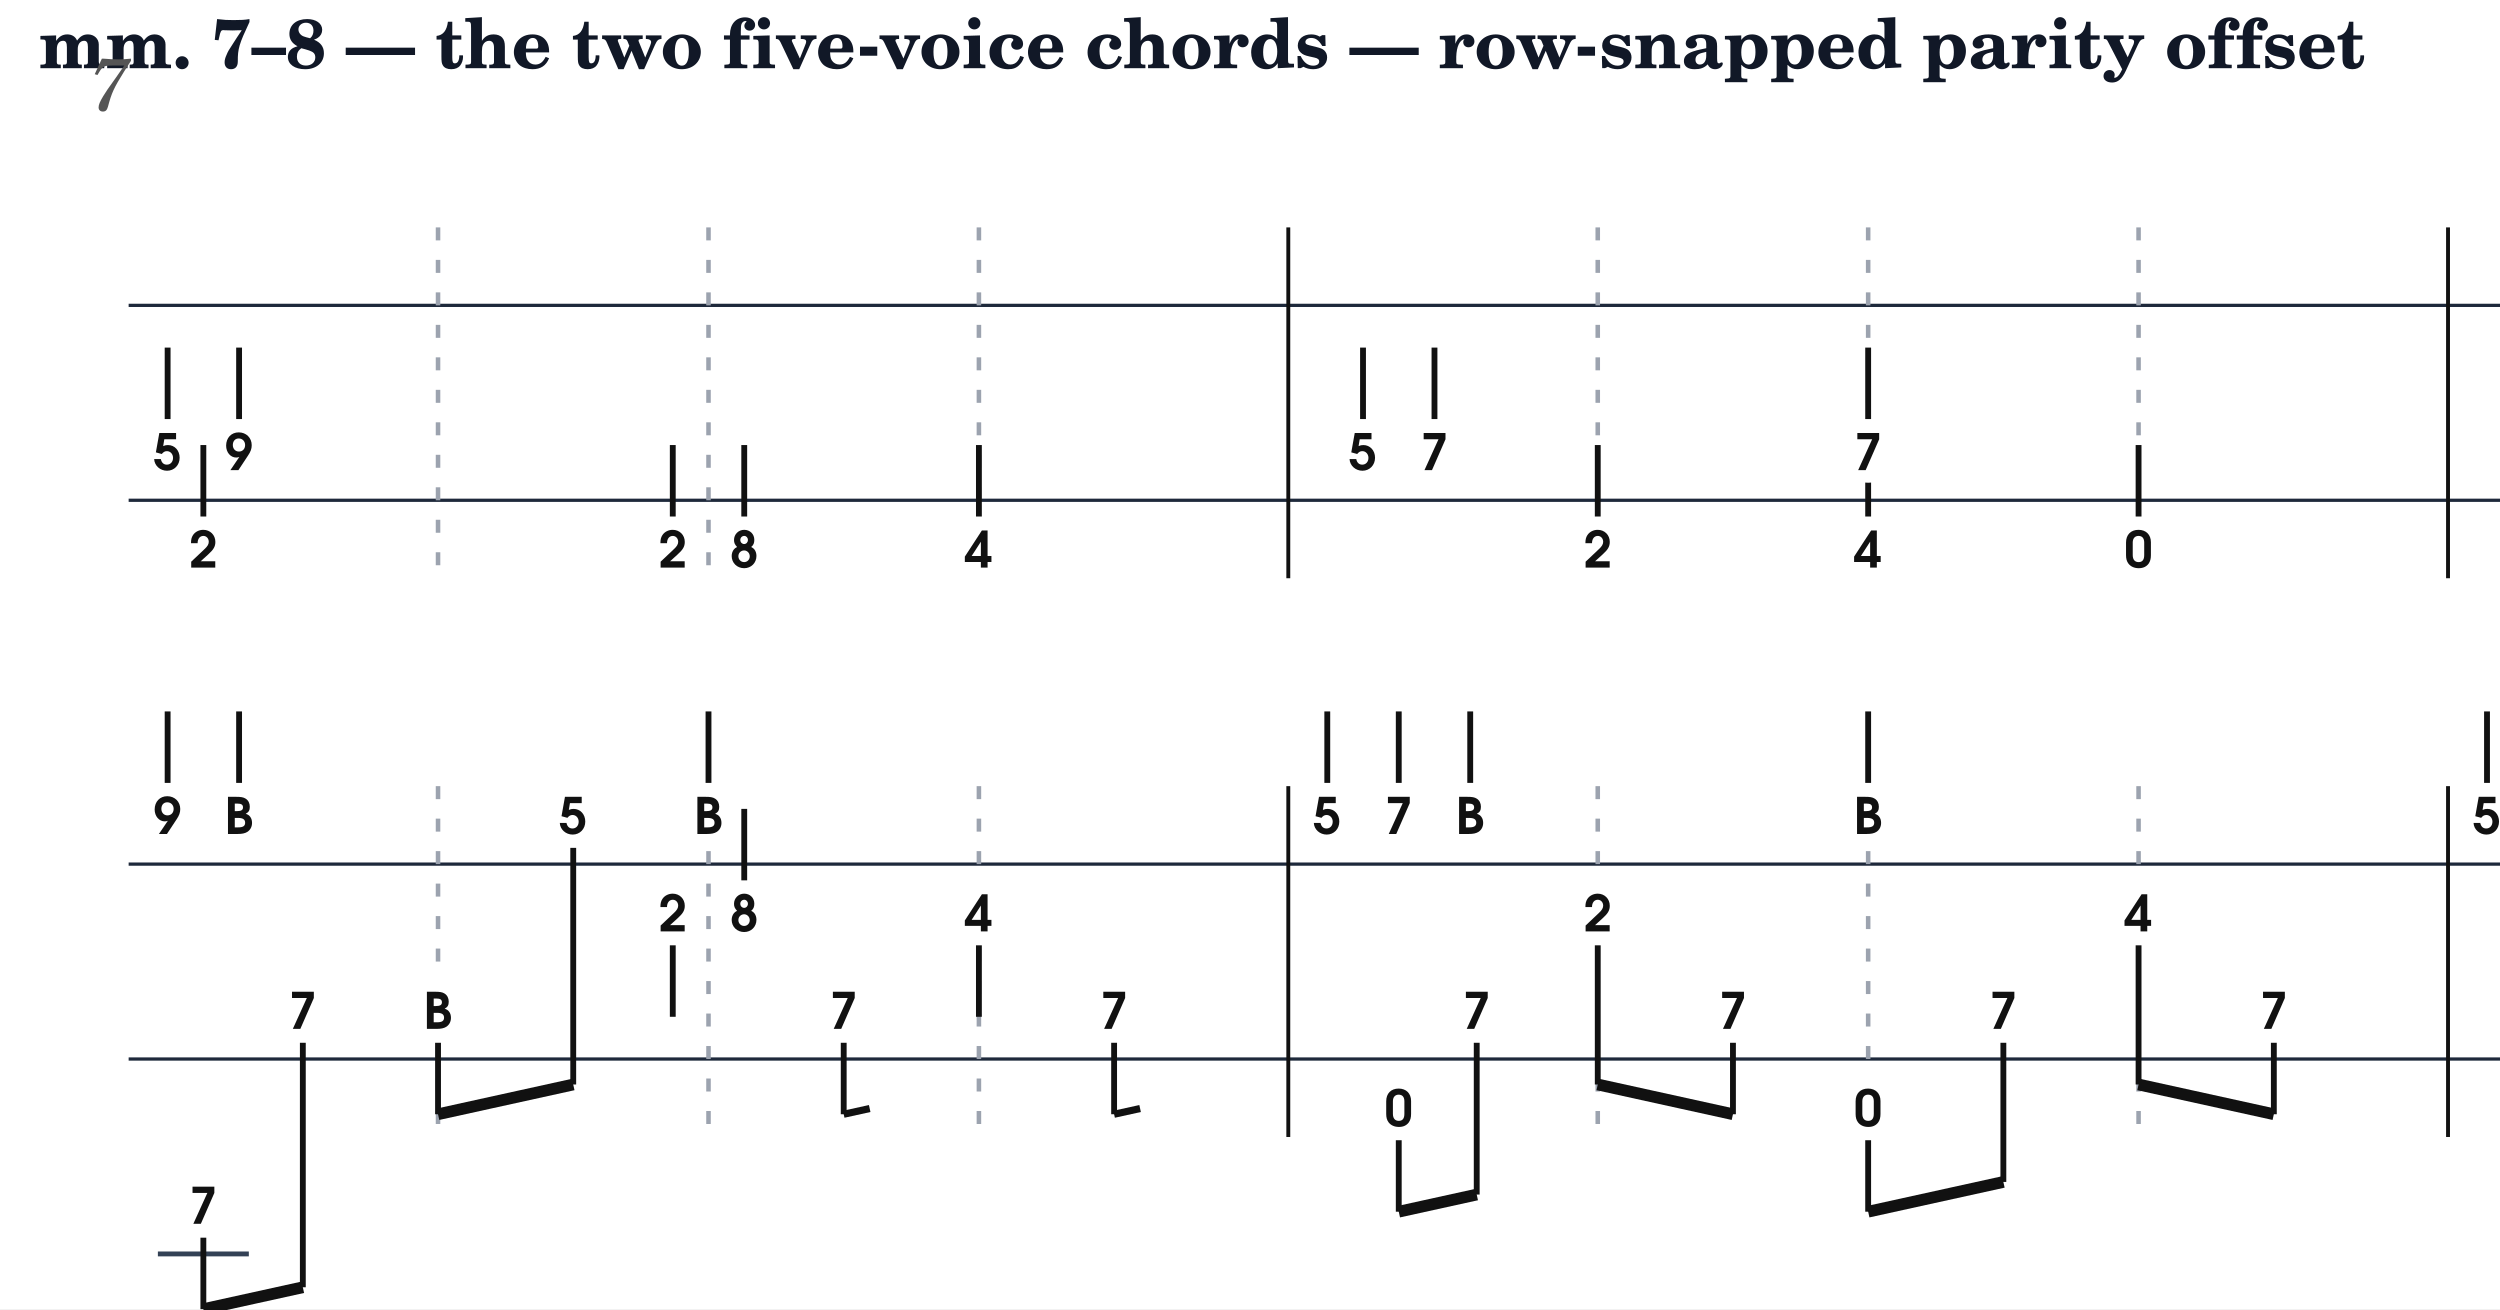
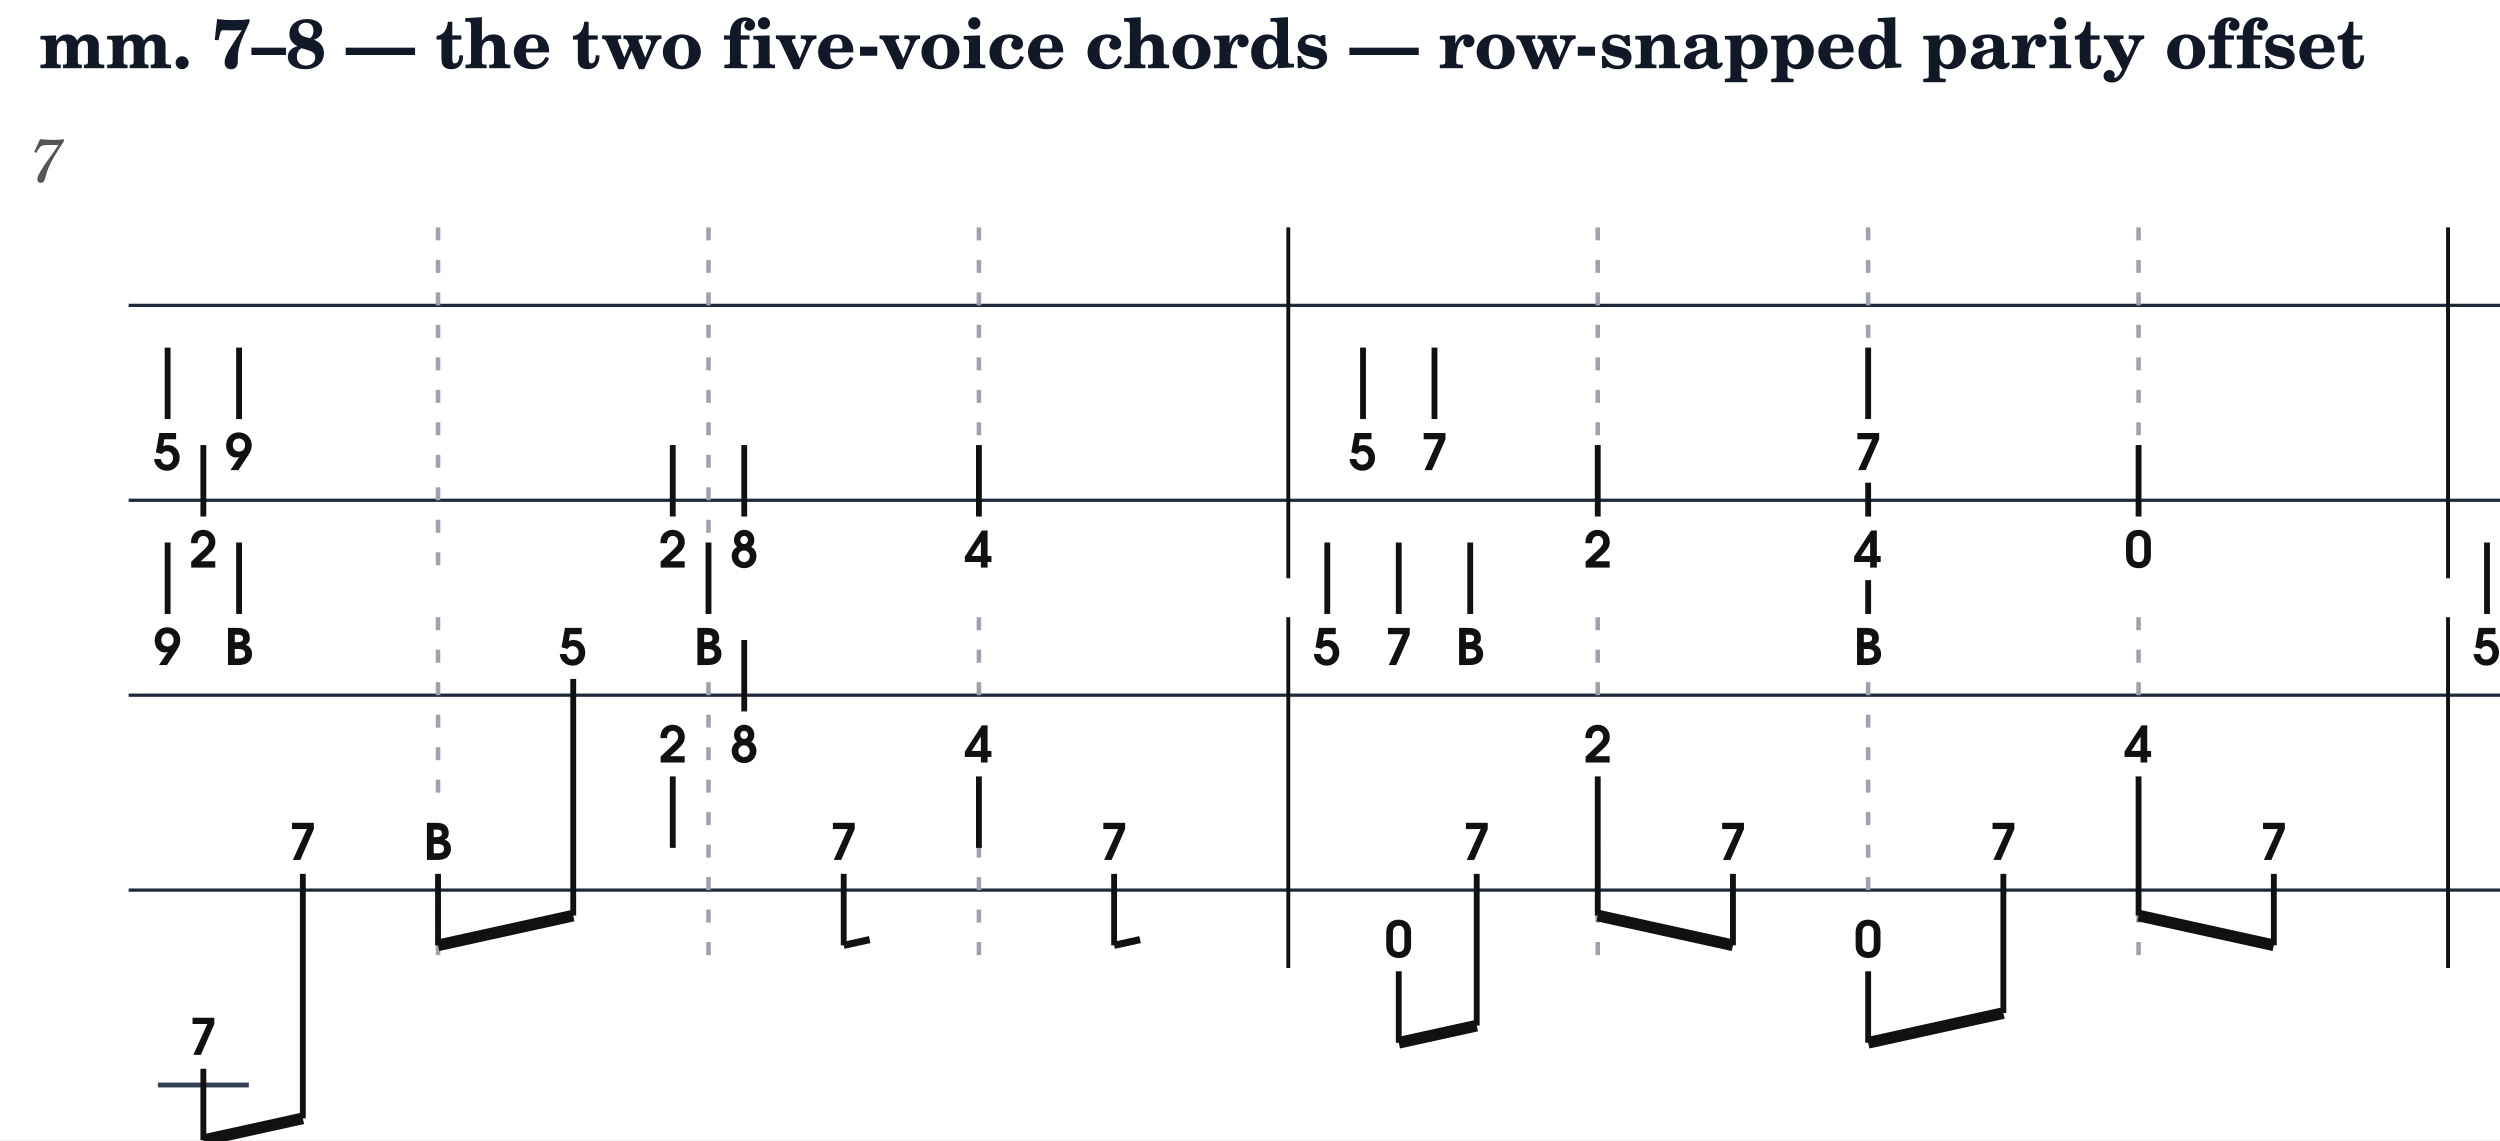
- <svg xmlns="http://www.w3.org/2000/svg" viewBox="16.00 540.26 384.79 201.50" width="384.79pt" height="201.50pt" style="background:#FFFFFF;">
+ <svg xmlns="http://www.w3.org/2000/svg" viewBox="16.00 540.26 384.79 175.50" width="384.79pt" height="175.50pt" style="background:#FFFFFF;">
  <defs>
    <style>
      .janko-title { font-family: "Century Schoolbook", "Baskerville", "Liberation Serif", "DejaVu Serif", "Times New Roman", Georgia, serif; font-weight: 600; font-size: 11pt; letter-spacing: 0.3px; fill: #111111; }
      .janko-subtitle { font-family: "Century Schoolbook", "Baskerville", "Liberation Serif", "DejaVu Serif", "Times New Roman", Georgia, serif; font-style: italic; font-size: 8.5pt; fill: #333333; }
      .janko-meta { font-family: "Century Schoolbook", "Baskerville", "Liberation Serif", "DejaVu Serif", "Times New Roman", Georgia, serif; font-style: italic; font-size: 8pt; fill: #222222; }
      .janko-running-head { font-family: "Century Schoolbook", "Baskerville", "Liberation Serif", "DejaVu Serif", "Times New Roman", Georgia, serif; font-style: italic; font-size: 7pt; fill: #555555; }
      .janko-page-num { font-family: "Century Schoolbook", "Baskerville", "Liberation Serif", "DejaVu Serif", "Times New Roman", Georgia, serif; font-style: italic; font-size: 8pt; fill: #666666; font-weight: 400; }
-       .janko-measure-num { font-family: "Century Schoolbook", "Baskerville", "Liberation Serif", "DejaVu Serif", "Times New Roman", Georgia, serif; font-style: italic; font-size: 8.5pt; fill: #555555; font-weight: normal; }
+       .janko-measure-num { font-family: "Century Schoolbook", "Baskerville", "Liberation Serif", "DejaVu Serif", "Times New Roman", Georgia, serif; font-style: italic; font-size: 7pt; fill: #555555; font-weight: normal; }
      .janko-octave-label { font-family: "DejaVu Sans Mono", monospace; font-size: 7.5pt; font-weight: bold; fill: #6B7280; }
      .janko-hand-label { font-family: "Century Schoolbook", "Baskerville", "Liberation Serif", "DejaVu Serif", "Times New Roman", Georgia, serif; font-style: italic; font-size: 8pt; fill: #555555; }
      .janko-ts-num { font-family: "Century Schoolbook", "Baskerville", "Liberation Serif", "DejaVu Serif", "Times New Roman", Georgia, serif; font-weight: bold; font-size: 14pt; fill: #111111; text-anchor: middle; }
      .janko-caption { font-family: "Century Schoolbook", "Baskerville", "Liberation Serif", "DejaVu Serif", "Times New Roman", Georgia, serif; font-weight: 600; font-size: 8pt; fill: #111827; }
      .janko-caption-sub { font-family: "Century Schoolbook", "Baskerville", "Liberation Serif", "DejaVu Serif", "Times New Roman", Georgia, serif; font-style: italic; font-size: 7.5pt; fill: #4B5563; }
      .janko-digit { font-family: "URW Gothic", "Century Gothic", "ITC Avant Garde Gothic", "Avant Garde", sans-serif; text-anchor: middle; font-weight: bold; }
    </style>
  </defs>
-   <rect x="16.00" y="540.26" width="384.79" height="201.50" fill="#FFFFFF" />
+   <rect x="16.00" y="540.26" width="384.79" height="175.50" fill="#FFFFFF" />
  <text x="22.00" y="550.76" class="janko-caption" font-size="7.00pt">mm. 7–8 — the two five-voice chords — row-snapped parity offset</text>
  <g class="janko-crop-body">
    <g id="system-3">
-       <text class="janko-measure-num" x="29.80" y="557.26">7</text>
+       <text class="janko-measure-num" x="25.80" y="568.26" text-anchor="end">7</text>
      <g class="janko-staff-lines">
        <line x1="35.80" y1="587.26" x2="571.28" y2="587.26" stroke="#1E293B" stroke-width="0.50" />
-         <line x1="35.80" y1="703.26" x2="571.28" y2="703.26" stroke="#1E293B" stroke-width="0.50" />
+         <line x1="35.80" y1="677.26" x2="571.28" y2="677.26" stroke="#1E293B" stroke-width="0.50" />
        <line x1="35.80" y1="617.26" x2="571.28" y2="617.26" stroke="#1E293B" stroke-width="0.50" />
-         <line x1="35.80" y1="673.26" x2="571.28" y2="673.26" stroke="#1E293B" stroke-width="0.50" />
+         <line x1="35.80" y1="647.26" x2="571.28" y2="647.26" stroke="#1E293B" stroke-width="0.50" />
      </g>
      <g class="janko-beat-grid">
        <line class="janko-beat-line" x1="83.42" y1="575.26" x2="83.42" y2="629.26" stroke="#9CA3AF" stroke-width="0.70" stroke-dasharray="2,3" />
-         <line class="janko-beat-line" x1="83.42" y1="661.26" x2="83.42" y2="715.26" stroke="#9CA3AF" stroke-width="0.70" stroke-dasharray="2,3" />
+         <line class="janko-beat-line" x1="83.42" y1="635.26" x2="83.42" y2="689.26" stroke="#9CA3AF" stroke-width="0.70" stroke-dasharray="2,3" />
        <line class="janko-beat-line" x1="125.05" y1="575.26" x2="125.05" y2="629.26" stroke="#9CA3AF" stroke-width="0.70" stroke-dasharray="2,3" />
-         <line class="janko-beat-line" x1="125.05" y1="661.26" x2="125.05" y2="715.26" stroke="#9CA3AF" stroke-width="0.70" stroke-dasharray="2,3" />
+         <line class="janko-beat-line" x1="125.05" y1="635.26" x2="125.05" y2="689.26" stroke="#9CA3AF" stroke-width="0.70" stroke-dasharray="2,3" />
        <line class="janko-beat-line" x1="166.67" y1="575.26" x2="166.67" y2="629.26" stroke="#9CA3AF" stroke-width="0.70" stroke-dasharray="2,3" />
-         <line class="janko-beat-line" x1="166.67" y1="661.26" x2="166.67" y2="715.26" stroke="#9CA3AF" stroke-width="0.70" stroke-dasharray="2,3" />
+         <line class="janko-beat-line" x1="166.67" y1="635.26" x2="166.67" y2="689.26" stroke="#9CA3AF" stroke-width="0.70" stroke-dasharray="2,3" />
        <line class="janko-beat-line" x1="261.92" y1="575.26" x2="261.92" y2="629.26" stroke="#9CA3AF" stroke-width="0.70" stroke-dasharray="2,3" />
-         <line class="janko-beat-line" x1="261.92" y1="661.26" x2="261.92" y2="715.26" stroke="#9CA3AF" stroke-width="0.70" stroke-dasharray="2,3" />
+         <line class="janko-beat-line" x1="261.92" y1="635.26" x2="261.92" y2="689.26" stroke="#9CA3AF" stroke-width="0.70" stroke-dasharray="2,3" />
        <line class="janko-beat-line" x1="303.54" y1="575.26" x2="303.54" y2="629.26" stroke="#9CA3AF" stroke-width="0.70" stroke-dasharray="2,3" />
-         <line class="janko-beat-line" x1="303.54" y1="661.26" x2="303.54" y2="715.26" stroke="#9CA3AF" stroke-width="0.70" stroke-dasharray="2,3" />
+         <line class="janko-beat-line" x1="303.54" y1="635.26" x2="303.54" y2="689.26" stroke="#9CA3AF" stroke-width="0.70" stroke-dasharray="2,3" />
        <line class="janko-beat-line" x1="345.16" y1="575.26" x2="345.16" y2="629.26" stroke="#9CA3AF" stroke-width="0.70" stroke-dasharray="2,3" />
-         <line class="janko-beat-line" x1="345.16" y1="661.26" x2="345.16" y2="715.26" stroke="#9CA3AF" stroke-width="0.70" stroke-dasharray="2,3" />
+         <line class="janko-beat-line" x1="345.16" y1="635.26" x2="345.16" y2="689.26" stroke="#9CA3AF" stroke-width="0.70" stroke-dasharray="2,3" />
        <line class="janko-beat-line" x1="440.41" y1="575.26" x2="440.41" y2="629.26" stroke="#9CA3AF" stroke-width="0.70" stroke-dasharray="2,3" />
-         <line class="janko-beat-line" x1="440.41" y1="661.26" x2="440.41" y2="715.26" stroke="#9CA3AF" stroke-width="0.70" stroke-dasharray="2,3" />
+         <line class="janko-beat-line" x1="440.41" y1="635.26" x2="440.41" y2="689.26" stroke="#9CA3AF" stroke-width="0.70" stroke-dasharray="2,3" />
        <line class="janko-beat-line" x1="482.03" y1="575.26" x2="482.03" y2="629.26" stroke="#9CA3AF" stroke-width="0.70" stroke-dasharray="2,3" />
-         <line class="janko-beat-line" x1="482.03" y1="661.26" x2="482.03" y2="715.26" stroke="#9CA3AF" stroke-width="0.70" stroke-dasharray="2,3" />
+         <line class="janko-beat-line" x1="482.03" y1="635.26" x2="482.03" y2="689.26" stroke="#9CA3AF" stroke-width="0.70" stroke-dasharray="2,3" />
        <line class="janko-beat-line" x1="523.66" y1="575.26" x2="523.66" y2="629.26" stroke="#9CA3AF" stroke-width="0.70" stroke-dasharray="2,3" />
-         <line class="janko-beat-line" x1="523.66" y1="661.26" x2="523.66" y2="715.26" stroke="#9CA3AF" stroke-width="0.70" stroke-dasharray="2,3" />
+         <line class="janko-beat-line" x1="523.66" y1="635.26" x2="523.66" y2="689.26" stroke="#9CA3AF" stroke-width="0.70" stroke-dasharray="2,3" />
      </g>
      <g class="janko-barlines">
        <line class="janko-barline" x1="214.29" y1="575.26" x2="214.29" y2="629.26" stroke="#111111" stroke-width="0.60" />
-         <line class="janko-barline" x1="214.29" y1="661.26" x2="214.29" y2="715.26" stroke="#111111" stroke-width="0.60" />
+         <line class="janko-barline" x1="214.29" y1="635.26" x2="214.29" y2="689.26" stroke="#111111" stroke-width="0.60" />
        <line class="janko-barline" x1="392.79" y1="575.26" x2="392.79" y2="629.26" stroke="#111111" stroke-width="0.60" />
-         <line class="janko-barline" x1="392.79" y1="661.26" x2="392.79" y2="715.26" stroke="#111111" stroke-width="0.60" />
-         <line class="janko-barline" x1="571.28" y1="575.26" x2="571.28" y2="715.26" stroke="#111111" stroke-width="1.05" />
+         <line class="janko-barline" x1="392.79" y1="635.26" x2="392.79" y2="689.26" stroke="#111111" stroke-width="0.60" />
+         <line class="janko-barline" x1="571.28" y1="575.26" x2="571.28" y2="689.26" stroke="#111111" stroke-width="1.05" />
      </g>
      <g class="janko-notes">
        <g class="janko-ledger-layer">
-           <line class="janko-ledger" x1="40.30" y1="733.26" x2="54.30" y2="733.26" stroke="#334155" stroke-width="0.75" />
-         </g>
-         <g class="janko-beam-group">
-           <line class="janko-stem" x1="47.30" y1="730.76" x2="47.30" y2="741.76" stroke="#111111" stroke-width="0.90" />
-           <line class="janko-stem" x1="62.61" y1="700.76" x2="62.61" y2="738.39" stroke="#111111" stroke-width="0.90" />
-           <line class="janko-beam" x1="47.30" y1="741.76" x2="62.61" y2="738.39" stroke="#111111" stroke-width="1.80" stroke-linecap="butt" />
-         </g>
-         <g class="janko-beam-group">
-           <line class="janko-stem" x1="83.42" y1="700.76" x2="83.42" y2="711.76" stroke="#111111" stroke-width="0.90" />
-           <line class="janko-stem" x1="104.23" y1="670.76" x2="104.23" y2="707.18" stroke="#111111" stroke-width="0.90" />
-           <line class="janko-beam" x1="83.42" y1="711.76" x2="104.23" y2="707.18" stroke="#111111" stroke-width="1.80" stroke-linecap="butt" />
-         </g>
-         <g class="janko-beam-group">
-           <line class="janko-stem" x1="231.29" y1="715.76" x2="231.29" y2="726.76" stroke="#111111" stroke-width="0.90" />
-           <line class="janko-stem" x1="243.29" y1="700.76" x2="243.29" y2="724.12" stroke="#111111" stroke-width="0.90" />
-           <line class="janko-beam" x1="231.29" y1="726.76" x2="243.29" y2="724.12" stroke="#111111" stroke-width="1.80" stroke-linecap="butt" />
-         </g>
-         <g class="janko-beam-group">
-           <line class="janko-stem" x1="261.92" y1="685.76" x2="261.92" y2="707.18" stroke="#111111" stroke-width="0.90" />
-           <line class="janko-stem" x1="282.73" y1="700.76" x2="282.73" y2="711.76" stroke="#111111" stroke-width="0.90" />
-           <line class="janko-beam" x1="261.92" y1="707.18" x2="282.73" y2="711.76" stroke="#111111" stroke-width="1.80" stroke-linecap="butt" />
-         </g>
-         <g class="janko-beam-group">
-           <line class="janko-stem" x1="303.54" y1="715.76" x2="303.54" y2="726.76" stroke="#111111" stroke-width="0.90" />
-           <line class="janko-stem" x1="324.35" y1="700.76" x2="324.35" y2="722.18" stroke="#111111" stroke-width="0.90" />
-           <line class="janko-beam" x1="303.54" y1="726.76" x2="324.35" y2="722.18" stroke="#111111" stroke-width="1.80" stroke-linecap="butt" />
-         </g>
-         <g class="janko-beam-group">
-           <line class="janko-stem" x1="345.16" y1="685.76" x2="345.16" y2="707.18" stroke="#111111" stroke-width="0.90" />
-           <line class="janko-stem" x1="365.98" y1="700.76" x2="365.98" y2="711.76" stroke="#111111" stroke-width="0.90" />
-           <line class="janko-beam" x1="345.16" y1="707.18" x2="365.98" y2="711.76" stroke="#111111" stroke-width="1.80" stroke-linecap="butt" />
-         </g>
-         <g class="janko-beam-group">
-           <line class="janko-stem" x1="409.79" y1="715.76" x2="409.79" y2="726.76" stroke="#111111" stroke-width="0.90" />
-           <line class="janko-stem" x1="421.79" y1="700.76" x2="421.79" y2="724.12" stroke="#111111" stroke-width="0.90" />
-           <line class="janko-beam" x1="409.79" y1="726.76" x2="421.79" y2="724.12" stroke="#111111" stroke-width="1.80" stroke-linecap="butt" />
-         </g>
-         <g class="janko-beam-group">
-           <line class="janko-stem" x1="440.41" y1="685.76" x2="440.41" y2="707.18" stroke="#111111" stroke-width="0.90" />
-           <line class="janko-stem" x1="461.22" y1="700.76" x2="461.22" y2="711.76" stroke="#111111" stroke-width="0.90" />
-           <line class="janko-beam" x1="440.41" y1="707.18" x2="461.22" y2="711.76" stroke="#111111" stroke-width="1.80" stroke-linecap="butt" />
-         </g>
-         <g class="janko-beam-group">
-           <line class="janko-stem" x1="482.03" y1="715.76" x2="482.03" y2="726.76" stroke="#111111" stroke-width="0.90" />
-           <line class="janko-stem" x1="502.85" y1="700.76" x2="502.85" y2="722.18" stroke="#111111" stroke-width="0.90" />
-           <line class="janko-beam" x1="482.03" y1="726.76" x2="502.85" y2="722.18" stroke="#111111" stroke-width="1.80" stroke-linecap="butt" />
-         </g>
-         <g class="janko-beam-group">
-           <line class="janko-stem" x1="523.66" y1="670.76" x2="523.66" y2="707.18" stroke="#111111" stroke-width="0.90" />
-           <line class="janko-stem" x1="544.47" y1="700.76" x2="544.47" y2="711.76" stroke="#111111" stroke-width="0.90" />
-           <line class="janko-beam" x1="523.66" y1="707.18" x2="544.47" y2="711.76" stroke="#111111" stroke-width="1.80" stroke-linecap="butt" />
+           <line class="janko-ledger" x1="40.30" y1="707.26" x2="54.30" y2="707.26" stroke="#334155" stroke-width="0.75" />
+         </g>
+         <g class="janko-beam-group">
+           <line class="janko-stem" x1="47.30" y1="704.76" x2="47.30" y2="715.76" stroke="#111111" stroke-width="0.90" />
+           <line class="janko-stem" x1="62.61" y1="674.76" x2="62.61" y2="712.39" stroke="#111111" stroke-width="0.90" />
+           <line class="janko-beam" x1="47.30" y1="715.76" x2="62.61" y2="712.39" stroke="#111111" stroke-width="1.80" stroke-linecap="butt" />
+         </g>
+         <g class="janko-beam-group">
+           <line class="janko-stem" x1="83.42" y1="674.76" x2="83.42" y2="685.76" stroke="#111111" stroke-width="0.90" />
+           <line class="janko-stem" x1="104.23" y1="644.76" x2="104.23" y2="681.18" stroke="#111111" stroke-width="0.90" />
+           <line class="janko-beam" x1="83.42" y1="685.76" x2="104.23" y2="681.18" stroke="#111111" stroke-width="1.80" stroke-linecap="butt" />
+         </g>
+         <g class="janko-beam-group">
+           <line class="janko-stem" x1="231.29" y1="689.76" x2="231.29" y2="700.76" stroke="#111111" stroke-width="0.90" />
+           <line class="janko-stem" x1="243.29" y1="674.76" x2="243.29" y2="698.12" stroke="#111111" stroke-width="0.90" />
+           <line class="janko-beam" x1="231.29" y1="700.76" x2="243.29" y2="698.12" stroke="#111111" stroke-width="1.80" stroke-linecap="butt" />
+         </g>
+         <g class="janko-beam-group">
+           <line class="janko-stem" x1="261.92" y1="659.76" x2="261.92" y2="681.18" stroke="#111111" stroke-width="0.90" />
+           <line class="janko-stem" x1="282.73" y1="674.76" x2="282.73" y2="685.76" stroke="#111111" stroke-width="0.90" />
+           <line class="janko-beam" x1="261.92" y1="681.18" x2="282.73" y2="685.76" stroke="#111111" stroke-width="1.80" stroke-linecap="butt" />
+         </g>
+         <g class="janko-beam-group">
+           <line class="janko-stem" x1="303.54" y1="689.76" x2="303.54" y2="700.76" stroke="#111111" stroke-width="0.90" />
+           <line class="janko-stem" x1="324.35" y1="674.76" x2="324.35" y2="696.18" stroke="#111111" stroke-width="0.90" />
+           <line class="janko-beam" x1="303.54" y1="700.76" x2="324.35" y2="696.18" stroke="#111111" stroke-width="1.80" stroke-linecap="butt" />
+         </g>
+         <g class="janko-beam-group">
+           <line class="janko-stem" x1="345.16" y1="659.76" x2="345.16" y2="681.18" stroke="#111111" stroke-width="0.90" />
+           <line class="janko-stem" x1="365.98" y1="674.76" x2="365.98" y2="685.76" stroke="#111111" stroke-width="0.90" />
+           <line class="janko-beam" x1="345.16" y1="681.18" x2="365.98" y2="685.76" stroke="#111111" stroke-width="1.80" stroke-linecap="butt" />
+         </g>
+         <g class="janko-beam-group">
+           <line class="janko-stem" x1="409.79" y1="689.76" x2="409.79" y2="700.76" stroke="#111111" stroke-width="0.90" />
+           <line class="janko-stem" x1="421.79" y1="674.76" x2="421.79" y2="698.12" stroke="#111111" stroke-width="0.90" />
+           <line class="janko-beam" x1="409.79" y1="700.76" x2="421.79" y2="698.12" stroke="#111111" stroke-width="1.80" stroke-linecap="butt" />
+         </g>
+         <g class="janko-beam-group">
+           <line class="janko-stem" x1="440.41" y1="659.76" x2="440.41" y2="681.18" stroke="#111111" stroke-width="0.90" />
+           <line class="janko-stem" x1="461.22" y1="674.76" x2="461.22" y2="685.76" stroke="#111111" stroke-width="0.90" />
+           <line class="janko-beam" x1="440.41" y1="681.18" x2="461.22" y2="685.76" stroke="#111111" stroke-width="1.80" stroke-linecap="butt" />
+         </g>
+         <g class="janko-beam-group">
+           <line class="janko-stem" x1="482.03" y1="689.76" x2="482.03" y2="700.76" stroke="#111111" stroke-width="0.90" />
+           <line class="janko-stem" x1="502.85" y1="674.76" x2="502.85" y2="696.18" stroke="#111111" stroke-width="0.90" />
+           <line class="janko-beam" x1="482.03" y1="700.76" x2="502.85" y2="696.18" stroke="#111111" stroke-width="1.80" stroke-linecap="butt" />
+         </g>
+         <g class="janko-beam-group">
+           <line class="janko-stem" x1="523.66" y1="644.76" x2="523.66" y2="681.18" stroke="#111111" stroke-width="0.90" />
+           <line class="janko-stem" x1="544.47" y1="674.76" x2="544.47" y2="685.76" stroke="#111111" stroke-width="0.90" />
+           <line class="janko-beam" x1="523.66" y1="681.18" x2="544.47" y2="685.76" stroke="#111111" stroke-width="1.80" stroke-linecap="butt" />
        </g>
        <line class="janko-stem" x1="47.30" y1="619.76" x2="47.30" y2="608.76" stroke="#111111" stroke-width="0.90" />
        <line class="janko-stem" x1="41.80" y1="604.76" x2="41.80" y2="593.76" stroke="#111111" stroke-width="0.90" />
-         <line class="janko-stem" x1="41.80" y1="660.76" x2="41.80" y2="649.76" stroke="#111111" stroke-width="0.90" />
+         <line class="janko-stem" x1="41.80" y1="634.76" x2="41.80" y2="623.76" stroke="#111111" stroke-width="0.90" />
        <line class="janko-stem" x1="52.80" y1="604.76" x2="52.80" y2="593.76" stroke="#111111" stroke-width="0.90" />
-         <line class="janko-stem" x1="52.80" y1="660.76" x2="52.80" y2="649.76" stroke="#111111" stroke-width="0.90" />
-         <line class="janko-stem" x1="119.55" y1="685.76" x2="119.55" y2="696.76" stroke="#111111" stroke-width="0.90" />
+         <line class="janko-stem" x1="52.80" y1="634.76" x2="52.80" y2="623.76" stroke="#111111" stroke-width="0.90" />
+         <line class="janko-stem" x1="119.55" y1="659.76" x2="119.55" y2="670.76" stroke="#111111" stroke-width="0.90" />
        <line class="janko-stem" x1="119.55" y1="619.76" x2="119.55" y2="608.76" stroke="#111111" stroke-width="0.90" />
-         <line class="janko-stem" x1="130.55" y1="675.76" x2="130.55" y2="664.76" stroke="#111111" stroke-width="0.90" />
+         <line class="janko-stem" x1="130.55" y1="649.76" x2="130.55" y2="638.76" stroke="#111111" stroke-width="0.90" />
        <line class="janko-stem" x1="130.55" y1="619.76" x2="130.55" y2="608.76" stroke="#111111" stroke-width="0.90" />
-         <line class="janko-stem" x1="125.05" y1="660.76" x2="125.05" y2="649.76" stroke="#111111" stroke-width="0.90" />
-         <line class="janko-stem" x1="145.86" y1="700.76" x2="145.86" y2="711.76" stroke="#111111" stroke-width="0.90" />
-         <line class="janko-flag" data-stem-x="145.86" data-flag-index="1" x1="145.86" y1="711.76" x2="149.86" y2="710.88" stroke="#111111" stroke-width="1.10" stroke-linecap="butt" data-subdivision-style="kinetic-tab-beam" />
-         <line class="janko-stem" x1="166.67" y1="685.76" x2="166.67" y2="696.76" stroke="#111111" stroke-width="0.90" />
+         <line class="janko-stem" x1="125.05" y1="634.76" x2="125.05" y2="623.76" stroke="#111111" stroke-width="0.90" />
+         <line class="janko-stem" x1="145.86" y1="674.76" x2="145.86" y2="685.76" stroke="#111111" stroke-width="0.90" />
+         <line class="janko-flag" data-stem-x="145.86" data-flag-index="1" x1="145.86" y1="685.76" x2="149.86" y2="684.88" stroke="#111111" stroke-width="1.10" stroke-linecap="butt" data-subdivision-style="kinetic-tab-beam" />
+         <line class="janko-stem" x1="166.67" y1="659.76" x2="166.67" y2="670.76" stroke="#111111" stroke-width="0.90" />
        <line class="janko-stem" x1="166.67" y1="619.76" x2="166.67" y2="608.76" stroke="#111111" stroke-width="0.90" />
-         <line class="janko-stem" x1="187.48" y1="700.76" x2="187.48" y2="711.76" stroke="#111111" stroke-width="0.90" />
-         <line class="janko-flag" data-stem-x="187.48" data-flag-index="1" x1="187.48" y1="711.76" x2="191.48" y2="710.88" stroke="#111111" stroke-width="1.10" stroke-linecap="butt" data-subdivision-style="kinetic-tab-beam" />
-         <line class="janko-stem" x1="220.29" y1="660.76" x2="220.29" y2="649.76" stroke="#111111" stroke-width="0.90" />
+         <line class="janko-stem" x1="187.48" y1="674.76" x2="187.48" y2="685.76" stroke="#111111" stroke-width="0.90" />
+         <line class="janko-flag" data-stem-x="187.48" data-flag-index="1" x1="187.48" y1="685.76" x2="191.48" y2="684.88" stroke="#111111" stroke-width="1.10" stroke-linecap="butt" data-subdivision-style="kinetic-tab-beam" />
+         <line class="janko-stem" x1="220.29" y1="634.76" x2="220.29" y2="623.76" stroke="#111111" stroke-width="0.90" />
        <line class="janko-stem" x1="225.79" y1="604.76" x2="225.79" y2="593.76" stroke="#111111" stroke-width="0.90" />
-         <line class="janko-stem" x1="231.29" y1="660.76" x2="231.29" y2="649.76" stroke="#111111" stroke-width="0.90" />
+         <line class="janko-stem" x1="231.29" y1="634.76" x2="231.29" y2="623.76" stroke="#111111" stroke-width="0.90" />
        <line class="janko-stem" x1="236.79" y1="604.76" x2="236.79" y2="593.76" stroke="#111111" stroke-width="0.90" />
-         <line class="janko-stem" x1="242.29" y1="660.76" x2="242.29" y2="649.76" stroke="#111111" stroke-width="0.90" />
+         <line class="janko-stem" x1="242.29" y1="634.76" x2="242.29" y2="623.76" stroke="#111111" stroke-width="0.90" />
        <line class="janko-stem" x1="261.92" y1="619.76" x2="261.92" y2="608.76" stroke="#111111" stroke-width="0.90" />
        <line class="janko-stem" x1="303.54" y1="619.76" x2="303.54" y2="608.76" stroke="#111111" stroke-width="0.90" />
        <line class="janko-stem" x1="303.54" y1="604.76" x2="303.54" y2="593.76" stroke="#111111" stroke-width="0.90" />
-         <line class="janko-stem" x1="303.54" y1="660.76" x2="303.54" y2="649.76" stroke="#111111" stroke-width="0.90" />
+         <line class="janko-stem" x1="303.54" y1="634.76" x2="303.54" y2="623.76" stroke="#111111" stroke-width="0.90" />
        <line class="janko-stem" x1="345.16" y1="619.76" x2="345.16" y2="608.76" stroke="#111111" stroke-width="0.90" />
-         <line class="janko-stem" x1="398.79" y1="660.76" x2="398.79" y2="649.76" stroke="#111111" stroke-width="0.90" />
+         <line class="janko-stem" x1="398.79" y1="634.76" x2="398.79" y2="623.76" stroke="#111111" stroke-width="0.90" />
        <line class="janko-stem" x1="404.29" y1="604.76" x2="404.29" y2="593.76" stroke="#111111" stroke-width="0.90" />
-         <line class="janko-stem" x1="409.79" y1="660.76" x2="409.79" y2="649.76" stroke="#111111" stroke-width="0.90" />
+         <line class="janko-stem" x1="409.79" y1="634.76" x2="409.79" y2="623.76" stroke="#111111" stroke-width="0.90" />
        <line class="janko-stem" x1="415.29" y1="604.76" x2="415.29" y2="593.76" stroke="#111111" stroke-width="0.90" />
-         <line class="janko-stem" x1="420.79" y1="660.76" x2="420.79" y2="649.76" stroke="#111111" stroke-width="0.90" />
+         <line class="janko-stem" x1="420.79" y1="634.76" x2="420.79" y2="623.76" stroke="#111111" stroke-width="0.90" />
        <line class="janko-stem" x1="523.66" y1="619.76" x2="523.66" y2="608.76" stroke="#111111" stroke-width="0.90" />
        <circle class="janko-knockout" cx="47.30" cy="624.76" r="4.80" fill="#FFFFFF" />
        <text class="janko-digit" x="47.30" y="627.62" font-weight="800" font-size="5.8pt" fill="#111111">2</text>
        <circle class="janko-knockout" cx="41.80" cy="609.76" r="4.80" fill="#FFFFFF" />
        <text class="janko-digit" x="41.80" y="612.62" font-weight="700" font-size="5.8pt" fill="#111111">5</text>
-         <circle class="janko-knockout" cx="47.30" cy="725.76" r="4.80" fill="#FFFFFF" />
-         <text class="janko-digit" x="47.30" y="728.62" font-weight="700" font-size="5.8pt" fill="#111111">7</text>
-         <circle class="janko-knockout" cx="41.80" cy="665.76" r="4.80" fill="#FFFFFF" />
-         <text class="janko-digit" x="41.80" y="668.62" font-weight="700" font-size="5.8pt" fill="#111111">9</text>
+         <circle class="janko-knockout" cx="47.30" cy="699.76" r="4.80" fill="#FFFFFF" />
+         <text class="janko-digit" x="47.30" y="702.62" font-weight="700" font-size="5.8pt" fill="#111111">7</text>
+         <circle class="janko-knockout" cx="41.80" cy="639.76" r="4.80" fill="#FFFFFF" />
+         <text class="janko-digit" x="41.80" y="642.62" font-weight="700" font-size="5.8pt" fill="#111111">9</text>
        <circle class="janko-knockout" cx="52.80" cy="609.76" r="4.80" fill="#FFFFFF" />
        <text class="janko-digit" x="52.80" y="612.62" font-weight="700" font-size="5.8pt" fill="#111111">9</text>
-         <circle class="janko-knockout" cx="52.80" cy="665.76" r="4.80" fill="#FFFFFF" />
-         <text class="janko-digit" x="52.80" y="668.62" font-weight="700" font-size="5.8pt" fill="#111111">B</text>
-         <circle class="janko-knockout" cx="62.61" cy="695.76" r="4.80" fill="#FFFFFF" />
-         <text class="janko-digit" x="62.61" y="698.62" font-weight="700" font-size="5.8pt" fill="#111111">7</text>
-         <circle class="janko-knockout" cx="83.42" cy="695.76" r="4.80" fill="#FFFFFF" />
-         <text class="janko-digit" x="83.42" y="698.62" font-weight="700" font-size="5.8pt" fill="#111111">B</text>
-         <circle class="janko-knockout" cx="104.23" cy="665.76" r="4.80" fill="#FFFFFF" />
-         <text class="janko-digit" x="104.23" y="668.62" font-weight="700" font-size="5.8pt" fill="#111111">5</text>
-         <circle class="janko-knockout" cx="119.55" cy="680.76" r="4.80" fill="#FFFFFF" />
-         <text class="janko-digit" x="119.55" y="683.62" font-weight="800" font-size="5.8pt" fill="#111111">2</text>
+         <circle class="janko-knockout" cx="52.80" cy="639.76" r="4.80" fill="#FFFFFF" />
+         <text class="janko-digit" x="52.80" y="642.62" font-weight="700" font-size="5.8pt" fill="#111111">B</text>
+         <circle class="janko-knockout" cx="62.61" cy="669.76" r="4.80" fill="#FFFFFF" />
+         <text class="janko-digit" x="62.61" y="672.62" font-weight="700" font-size="5.8pt" fill="#111111">7</text>
+         <circle class="janko-knockout" cx="83.42" cy="669.76" r="4.80" fill="#FFFFFF" />
+         <text class="janko-digit" x="83.42" y="672.62" font-weight="700" font-size="5.8pt" fill="#111111">B</text>
+         <circle class="janko-knockout" cx="104.23" cy="639.76" r="4.80" fill="#FFFFFF" />
+         <text class="janko-digit" x="104.23" y="642.62" font-weight="700" font-size="5.8pt" fill="#111111">5</text>
+         <circle class="janko-knockout" cx="119.55" cy="654.76" r="4.80" fill="#FFFFFF" />
+         <text class="janko-digit" x="119.55" y="657.62" font-weight="800" font-size="5.8pt" fill="#111111">2</text>
        <circle class="janko-knockout" cx="119.55" cy="624.76" r="4.80" fill="#FFFFFF" />
        <text class="janko-digit" x="119.55" y="627.62" font-weight="800" font-size="5.8pt" fill="#111111">2</text>
-         <circle class="janko-knockout" cx="130.55" cy="680.76" r="4.80" fill="#FFFFFF" />
-         <text class="janko-digit" x="130.55" y="683.62" font-weight="800" font-size="5.8pt" fill="#111111">8</text>
+         <circle class="janko-knockout" cx="130.55" cy="654.76" r="4.80" fill="#FFFFFF" />
+         <text class="janko-digit" x="130.55" y="657.62" font-weight="800" font-size="5.8pt" fill="#111111">8</text>
        <circle class="janko-knockout" cx="130.55" cy="624.76" r="4.80" fill="#FFFFFF" />
        <text class="janko-digit" x="130.55" y="627.62" font-weight="800" font-size="5.8pt" fill="#111111">8</text>
-         <circle class="janko-knockout" cx="125.05" cy="665.76" r="4.80" fill="#FFFFFF" />
-         <text class="janko-digit" x="125.05" y="668.62" font-weight="700" font-size="5.8pt" fill="#111111">B</text>
-         <circle class="janko-knockout" cx="145.86" cy="695.76" r="4.80" fill="#FFFFFF" />
-         <text class="janko-digit" x="145.86" y="698.62" font-weight="700" font-size="5.8pt" fill="#111111">7</text>
-         <circle class="janko-knockout" cx="166.67" cy="680.76" r="4.80" fill="#FFFFFF" />
-         <text class="janko-digit" x="166.67" y="683.62" font-weight="800" font-size="5.8pt" fill="#111111">4</text>
+         <circle class="janko-knockout" cx="125.05" cy="639.76" r="4.80" fill="#FFFFFF" />
+         <text class="janko-digit" x="125.05" y="642.62" font-weight="700" font-size="5.8pt" fill="#111111">B</text>
+         <circle class="janko-knockout" cx="145.86" cy="669.76" r="4.80" fill="#FFFFFF" />
+         <text class="janko-digit" x="145.86" y="672.62" font-weight="700" font-size="5.8pt" fill="#111111">7</text>
+         <circle class="janko-knockout" cx="166.67" cy="654.76" r="4.80" fill="#FFFFFF" />
+         <text class="janko-digit" x="166.67" y="657.62" font-weight="800" font-size="5.8pt" fill="#111111">4</text>
        <circle class="janko-knockout" cx="166.67" cy="624.76" r="4.80" fill="#FFFFFF" />
        <text class="janko-digit" x="166.67" y="627.62" font-weight="800" font-size="5.8pt" fill="#111111">4</text>
-         <circle class="janko-knockout" cx="187.48" cy="695.76" r="4.80" fill="#FFFFFF" />
-         <text class="janko-digit" x="187.48" y="698.62" font-weight="700" font-size="5.8pt" fill="#111111">7</text>
-         <circle class="janko-knockout" cx="231.29" cy="710.76" r="4.80" fill="#FFFFFF" />
-         <text class="janko-digit" x="231.29" y="713.62" font-weight="800" font-size="5.8pt" fill="#111111">0</text>
-         <circle class="janko-knockout" cx="220.29" cy="665.76" r="4.80" fill="#FFFFFF" />
-         <text class="janko-digit" x="220.29" y="668.62" font-weight="700" font-size="5.8pt" fill="#111111">5</text>
+         <circle class="janko-knockout" cx="187.48" cy="669.76" r="4.80" fill="#FFFFFF" />
+         <text class="janko-digit" x="187.48" y="672.62" font-weight="700" font-size="5.8pt" fill="#111111">7</text>
+         <circle class="janko-knockout" cx="231.29" cy="684.76" r="4.80" fill="#FFFFFF" />
+         <text class="janko-digit" x="231.29" y="687.62" font-weight="800" font-size="5.8pt" fill="#111111">0</text>
+         <circle class="janko-knockout" cx="220.29" cy="639.76" r="4.80" fill="#FFFFFF" />
+         <text class="janko-digit" x="220.29" y="642.62" font-weight="700" font-size="5.8pt" fill="#111111">5</text>
        <circle class="janko-knockout" cx="225.79" cy="609.76" r="4.80" fill="#FFFFFF" />
        <text class="janko-digit" x="225.79" y="612.62" font-weight="700" font-size="5.8pt" fill="#111111">5</text>
-         <circle class="janko-knockout" cx="231.29" cy="665.76" r="4.80" fill="#FFFFFF" />
-         <text class="janko-digit" x="231.29" y="668.62" font-weight="700" font-size="5.8pt" fill="#111111">7</text>
+         <circle class="janko-knockout" cx="231.29" cy="639.76" r="4.80" fill="#FFFFFF" />
+         <text class="janko-digit" x="231.29" y="642.62" font-weight="700" font-size="5.8pt" fill="#111111">7</text>
        <circle class="janko-knockout" cx="236.79" cy="609.76" r="4.80" fill="#FFFFFF" />
        <text class="janko-digit" x="236.79" y="612.62" font-weight="700" font-size="5.8pt" fill="#111111">7</text>
-         <circle class="janko-knockout" cx="242.29" cy="665.76" r="4.80" fill="#FFFFFF" />
-         <text class="janko-digit" x="242.29" y="668.62" font-weight="700" font-size="5.8pt" fill="#111111">B</text>
-         <circle class="janko-knockout" cx="243.29" cy="695.76" r="4.80" fill="#FFFFFF" />
-         <text class="janko-digit" x="243.29" y="698.62" font-weight="700" font-size="5.8pt" fill="#111111">7</text>
-         <circle class="janko-knockout" cx="261.92" cy="680.76" r="4.80" fill="#FFFFFF" />
-         <text class="janko-digit" x="261.92" y="683.62" font-weight="800" font-size="5.8pt" fill="#111111">2</text>
+         <circle class="janko-knockout" cx="242.29" cy="639.76" r="4.80" fill="#FFFFFF" />
+         <text class="janko-digit" x="242.29" y="642.62" font-weight="700" font-size="5.8pt" fill="#111111">B</text>
+         <circle class="janko-knockout" cx="243.29" cy="669.76" r="4.80" fill="#FFFFFF" />
+         <text class="janko-digit" x="243.29" y="672.62" font-weight="700" font-size="5.8pt" fill="#111111">7</text>
+         <circle class="janko-knockout" cx="261.92" cy="654.76" r="4.80" fill="#FFFFFF" />
+         <text class="janko-digit" x="261.92" y="657.62" font-weight="800" font-size="5.8pt" fill="#111111">2</text>
        <circle class="janko-knockout" cx="261.92" cy="624.76" r="4.80" fill="#FFFFFF" />
        <text class="janko-digit" x="261.92" y="627.62" font-weight="800" font-size="5.8pt" fill="#111111">2</text>
-         <circle class="janko-knockout" cx="282.73" cy="695.76" r="4.80" fill="#FFFFFF" />
-         <text class="janko-digit" x="282.73" y="698.62" font-weight="700" font-size="5.8pt" fill="#111111">7</text>
-         <circle class="janko-knockout" cx="303.54" cy="710.76" r="4.80" fill="#FFFFFF" />
-         <text class="janko-digit" x="303.54" y="713.62" font-weight="800" font-size="5.8pt" fill="#111111">0</text>
+         <circle class="janko-knockout" cx="282.73" cy="669.76" r="4.80" fill="#FFFFFF" />
+         <text class="janko-digit" x="282.73" y="672.62" font-weight="700" font-size="5.8pt" fill="#111111">7</text>
+         <circle class="janko-knockout" cx="303.54" cy="684.76" r="4.80" fill="#FFFFFF" />
+         <text class="janko-digit" x="303.54" y="687.62" font-weight="800" font-size="5.8pt" fill="#111111">0</text>
        <circle class="janko-knockout" cx="303.54" cy="624.76" r="4.80" fill="#FFFFFF" />
        <text class="janko-digit" x="303.54" y="627.62" font-weight="800" font-size="5.8pt" fill="#111111">4</text>
        <circle class="janko-knockout" cx="303.54" cy="609.76" r="4.80" fill="#FFFFFF" />
        <text class="janko-digit" x="303.54" y="612.62" font-weight="700" font-size="5.8pt" fill="#111111">7</text>
-         <circle class="janko-knockout" cx="303.54" cy="665.76" r="4.80" fill="#FFFFFF" />
-         <text class="janko-digit" x="303.54" y="668.62" font-weight="700" font-size="5.8pt" fill="#111111">B</text>
-         <circle class="janko-knockout" cx="324.35" cy="695.76" r="4.80" fill="#FFFFFF" />
-         <text class="janko-digit" x="324.35" y="698.62" font-weight="700" font-size="5.8pt" fill="#111111">7</text>
+         <circle class="janko-knockout" cx="303.54" cy="639.76" r="4.80" fill="#FFFFFF" />
+         <text class="janko-digit" x="303.54" y="642.62" font-weight="700" font-size="5.8pt" fill="#111111">B</text>
+         <circle class="janko-knockout" cx="324.35" cy="669.76" r="4.80" fill="#FFFFFF" />
+         <text class="janko-digit" x="324.35" y="672.62" font-weight="700" font-size="5.8pt" fill="#111111">7</text>
        <circle class="janko-knockout" cx="345.16" cy="624.76" r="4.80" fill="#FFFFFF" />
        <text class="janko-digit" x="345.16" y="627.62" font-weight="800" font-size="5.8pt" fill="#111111">0</text>
-         <circle class="janko-knockout" cx="345.16" cy="680.76" r="4.80" fill="#FFFFFF" />
-         <text class="janko-digit" x="345.16" y="683.62" font-weight="800" font-size="5.8pt" fill="#111111">4</text>
-         <circle class="janko-knockout" cx="365.98" cy="695.76" r="4.80" fill="#FFFFFF" />
-         <text class="janko-digit" x="365.98" y="698.62" font-weight="700" font-size="5.8pt" fill="#111111">7</text>
-         <circle class="janko-knockout" cx="409.79" cy="710.76" r="4.80" fill="#FFFFFF" />
-         <text class="janko-digit" x="409.79" y="713.62" font-weight="800" font-size="5.8pt" fill="#111111">0</text>
-         <circle class="janko-knockout" cx="398.79" cy="665.76" r="4.80" fill="#FFFFFF" />
-         <text class="janko-digit" x="398.79" y="668.62" font-weight="700" font-size="5.8pt" fill="#111111">5</text>
+         <circle class="janko-knockout" cx="345.16" cy="654.76" r="4.80" fill="#FFFFFF" />
+         <text class="janko-digit" x="345.16" y="657.62" font-weight="800" font-size="5.8pt" fill="#111111">4</text>
+         <circle class="janko-knockout" cx="365.98" cy="669.76" r="4.80" fill="#FFFFFF" />
+         <text class="janko-digit" x="365.98" y="672.62" font-weight="700" font-size="5.8pt" fill="#111111">7</text>
+         <circle class="janko-knockout" cx="409.79" cy="684.76" r="4.80" fill="#FFFFFF" />
+         <text class="janko-digit" x="409.79" y="687.62" font-weight="800" font-size="5.8pt" fill="#111111">0</text>
+         <circle class="janko-knockout" cx="398.79" cy="639.76" r="4.80" fill="#FFFFFF" />
+         <text class="janko-digit" x="398.79" y="642.62" font-weight="700" font-size="5.8pt" fill="#111111">5</text>
        <circle class="janko-knockout" cx="404.29" cy="609.76" r="4.80" fill="#FFFFFF" />
        <text class="janko-digit" x="404.29" y="612.62" font-weight="700" font-size="5.8pt" fill="#111111">5</text>
-         <circle class="janko-knockout" cx="409.79" cy="665.76" r="4.80" fill="#FFFFFF" />
-         <text class="janko-digit" x="409.79" y="668.62" font-weight="700" font-size="5.8pt" fill="#111111">7</text>
+         <circle class="janko-knockout" cx="409.79" cy="639.76" r="4.80" fill="#FFFFFF" />
+         <text class="janko-digit" x="409.79" y="642.62" font-weight="700" font-size="5.8pt" fill="#111111">7</text>
        <circle class="janko-knockout" cx="415.29" cy="609.76" r="4.80" fill="#FFFFFF" />
        <text class="janko-digit" x="415.29" y="612.62" font-weight="700" font-size="5.8pt" fill="#111111">7</text>
-         <circle class="janko-knockout" cx="420.79" cy="665.76" r="4.80" fill="#FFFFFF" />
-         <text class="janko-digit" x="420.79" y="668.62" font-weight="700" font-size="5.8pt" fill="#111111">B</text>
-         <circle class="janko-knockout" cx="421.79" cy="695.76" r="4.80" fill="#FFFFFF" />
-         <text class="janko-digit" x="421.79" y="698.62" font-weight="700" font-size="5.8pt" fill="#111111">7</text>
-         <circle class="janko-knockout" cx="440.41" cy="680.76" r="4.80" fill="#FFFFFF" />
-         <text class="janko-digit" x="440.41" y="683.62" font-weight="800" font-size="5.8pt" fill="#111111">2</text>
-         <circle class="janko-knockout" cx="461.22" cy="695.76" r="4.80" fill="#FFFFFF" />
-         <text class="janko-digit" x="461.22" y="698.62" font-weight="700" font-size="5.8pt" fill="#111111">7</text>
-         <circle class="janko-knockout" cx="482.03" cy="710.76" r="4.80" fill="#FFFFFF" />
-         <text class="janko-digit" x="482.03" y="713.62" font-weight="800" font-size="5.8pt" fill="#111111">0</text>
-         <circle class="janko-knockout" cx="502.85" cy="695.76" r="4.80" fill="#FFFFFF" />
-         <text class="janko-digit" x="502.85" y="698.62" font-weight="700" font-size="5.8pt" fill="#111111">7</text>
+         <circle class="janko-knockout" cx="420.79" cy="639.76" r="4.80" fill="#FFFFFF" />
+         <text class="janko-digit" x="420.79" y="642.62" font-weight="700" font-size="5.8pt" fill="#111111">B</text>
+         <circle class="janko-knockout" cx="421.79" cy="669.76" r="4.80" fill="#FFFFFF" />
+         <text class="janko-digit" x="421.79" y="672.62" font-weight="700" font-size="5.8pt" fill="#111111">7</text>
+         <circle class="janko-knockout" cx="440.41" cy="654.76" r="4.80" fill="#FFFFFF" />
+         <text class="janko-digit" x="440.41" y="657.62" font-weight="800" font-size="5.8pt" fill="#111111">2</text>
+         <circle class="janko-knockout" cx="461.22" cy="669.76" r="4.80" fill="#FFFFFF" />
+         <text class="janko-digit" x="461.22" y="672.62" font-weight="700" font-size="5.8pt" fill="#111111">7</text>
+         <circle class="janko-knockout" cx="482.03" cy="684.76" r="4.80" fill="#FFFFFF" />
+         <text class="janko-digit" x="482.03" y="687.62" font-weight="800" font-size="5.8pt" fill="#111111">0</text>
+         <circle class="janko-knockout" cx="502.85" cy="669.76" r="4.80" fill="#FFFFFF" />
+         <text class="janko-digit" x="502.85" y="672.62" font-weight="700" font-size="5.8pt" fill="#111111">7</text>
        <circle class="janko-knockout" cx="523.66" cy="624.76" r="4.80" fill="#FFFFFF" />
        <text class="janko-digit" x="523.66" y="627.62" font-weight="800" font-size="5.8pt" fill="#111111">2</text>
-         <circle class="janko-knockout" cx="523.66" cy="665.76" r="4.80" fill="#FFFFFF" />
-         <text class="janko-digit" x="523.66" y="668.62" font-weight="700" font-size="5.8pt" fill="#111111">5</text>
-         <circle class="janko-knockout" cx="544.47" cy="695.76" r="4.80" fill="#FFFFFF" />
-         <text class="janko-digit" x="544.47" y="698.62" font-weight="700" font-size="5.8pt" fill="#111111">7</text>
+         <circle class="janko-knockout" cx="523.66" cy="639.76" r="4.80" fill="#FFFFFF" />
+         <text class="janko-digit" x="523.66" y="642.62" font-weight="700" font-size="5.8pt" fill="#111111">5</text>
+         <circle class="janko-knockout" cx="544.47" cy="669.76" r="4.80" fill="#FFFFFF" />
+         <text class="janko-digit" x="544.47" y="672.62" font-weight="700" font-size="5.8pt" fill="#111111">7</text>
      </g>
    </g>
  </g>
</svg>
